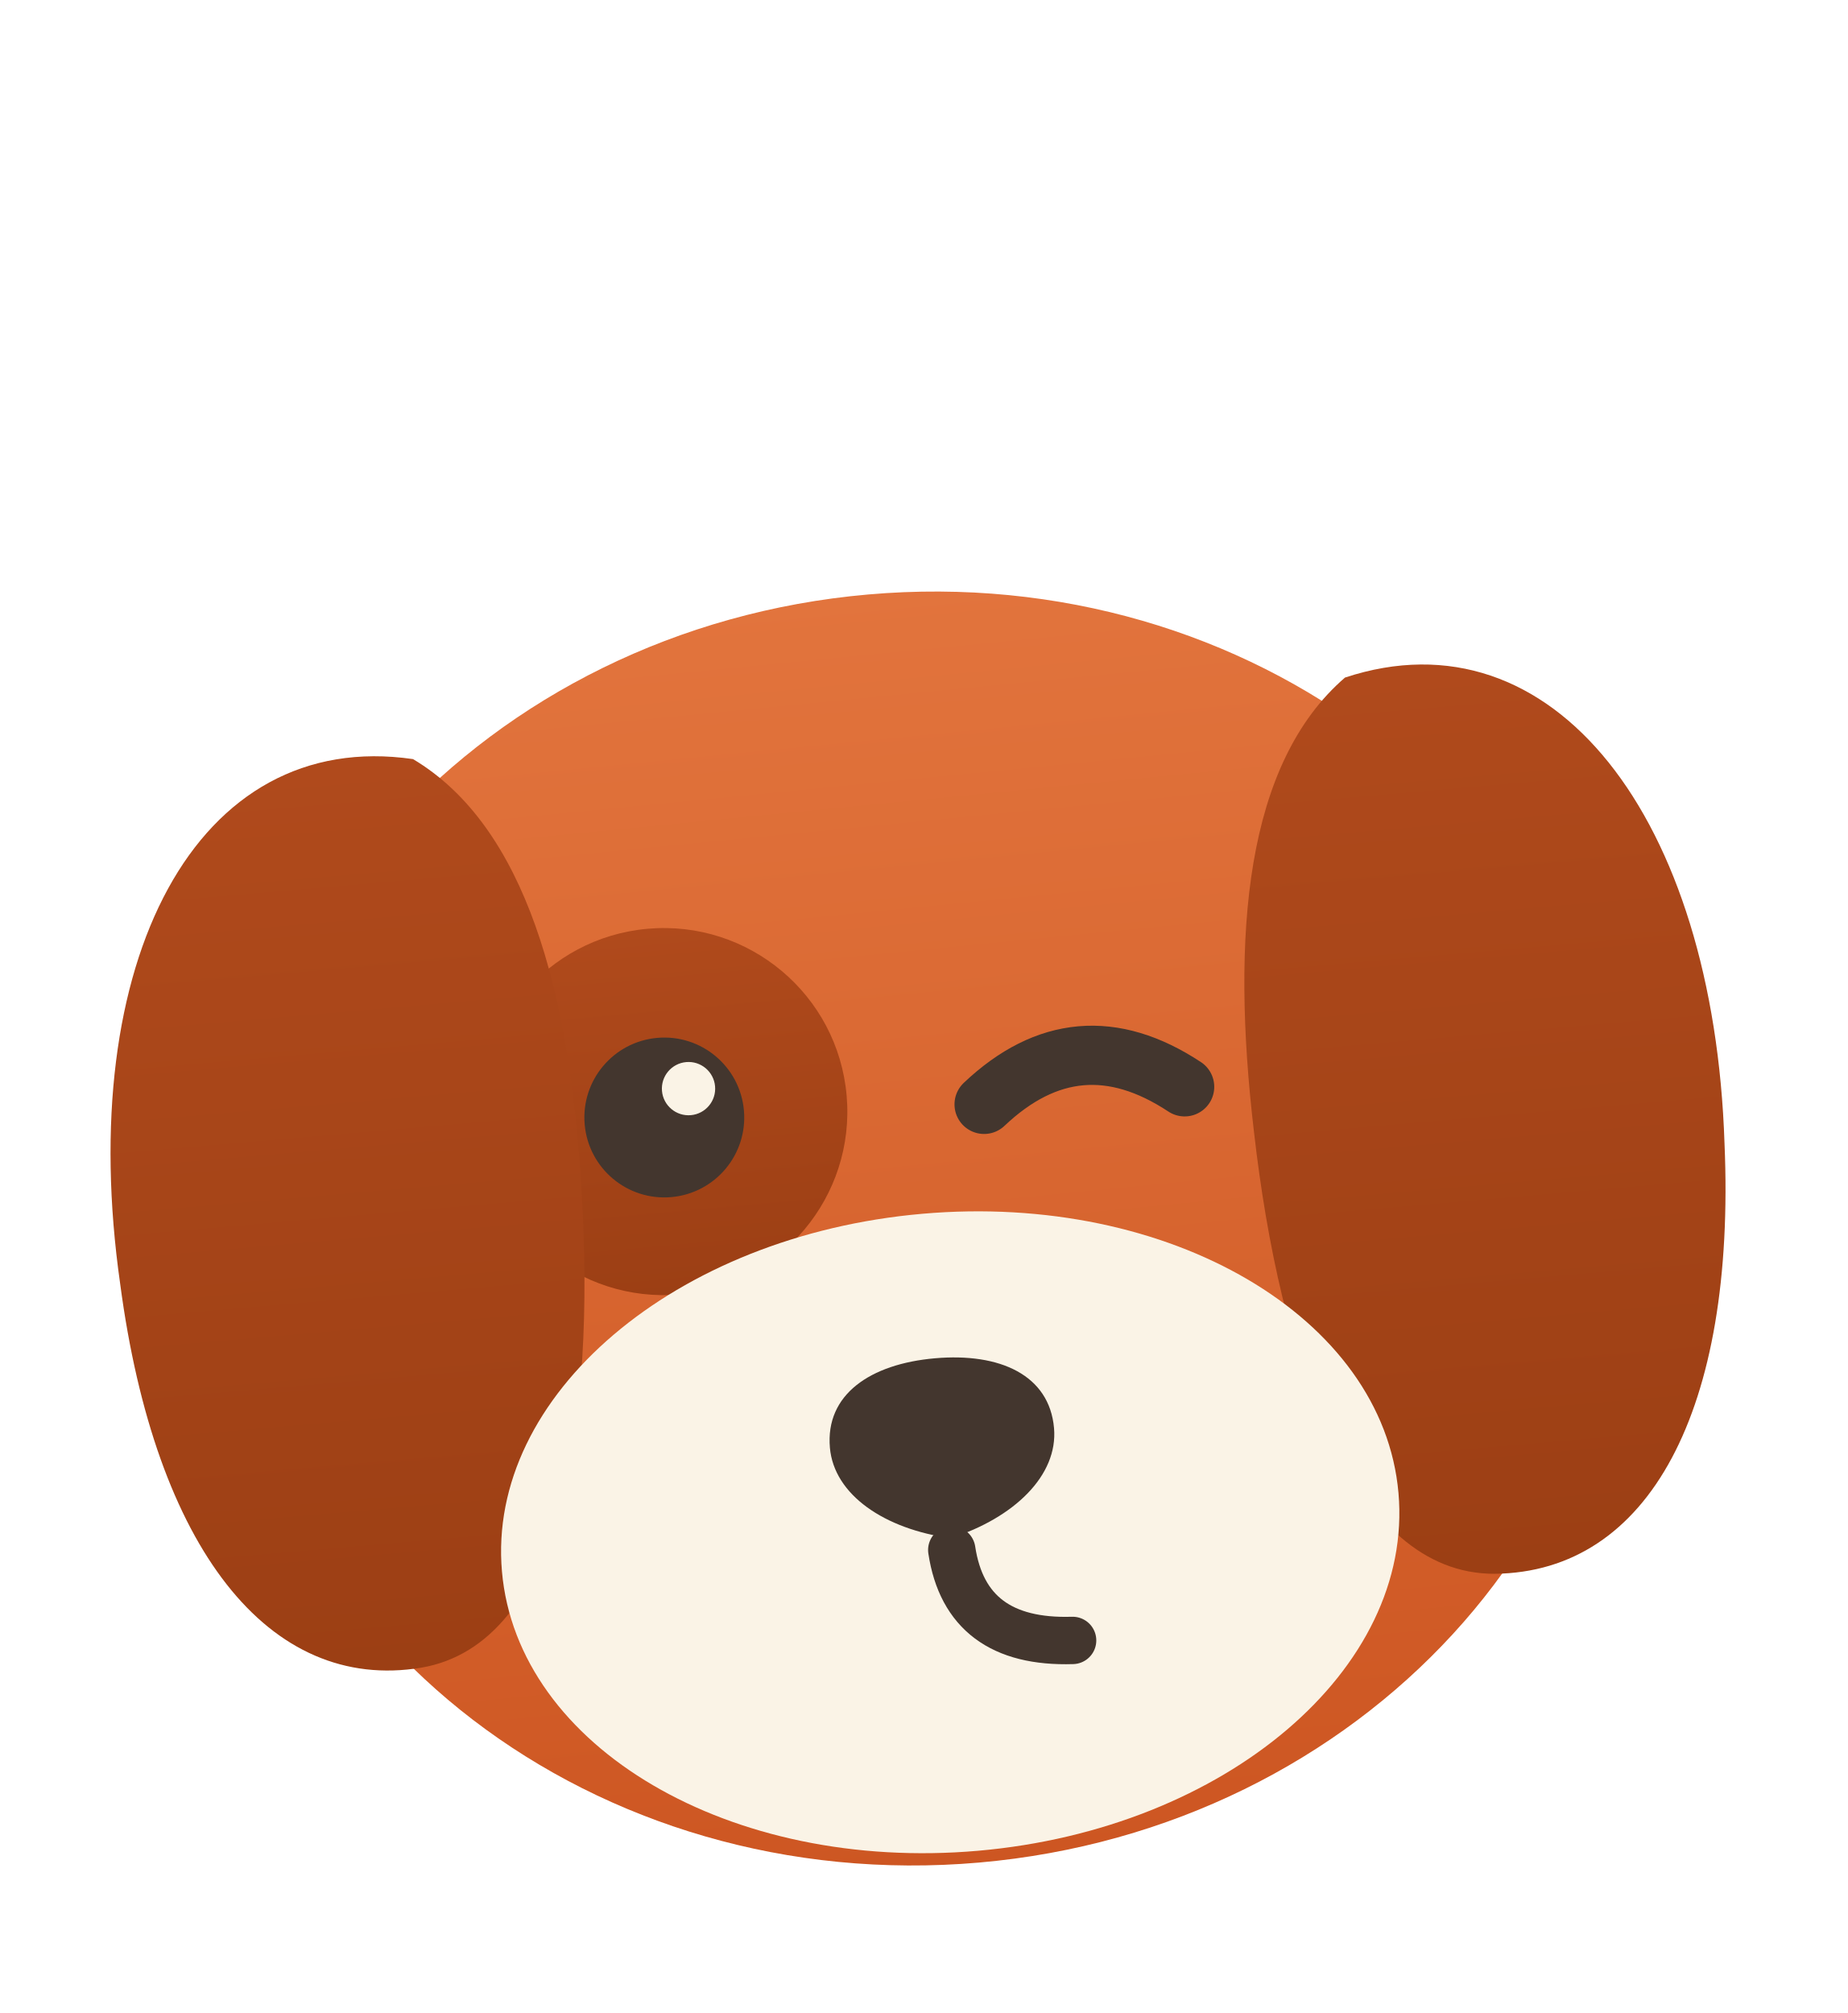
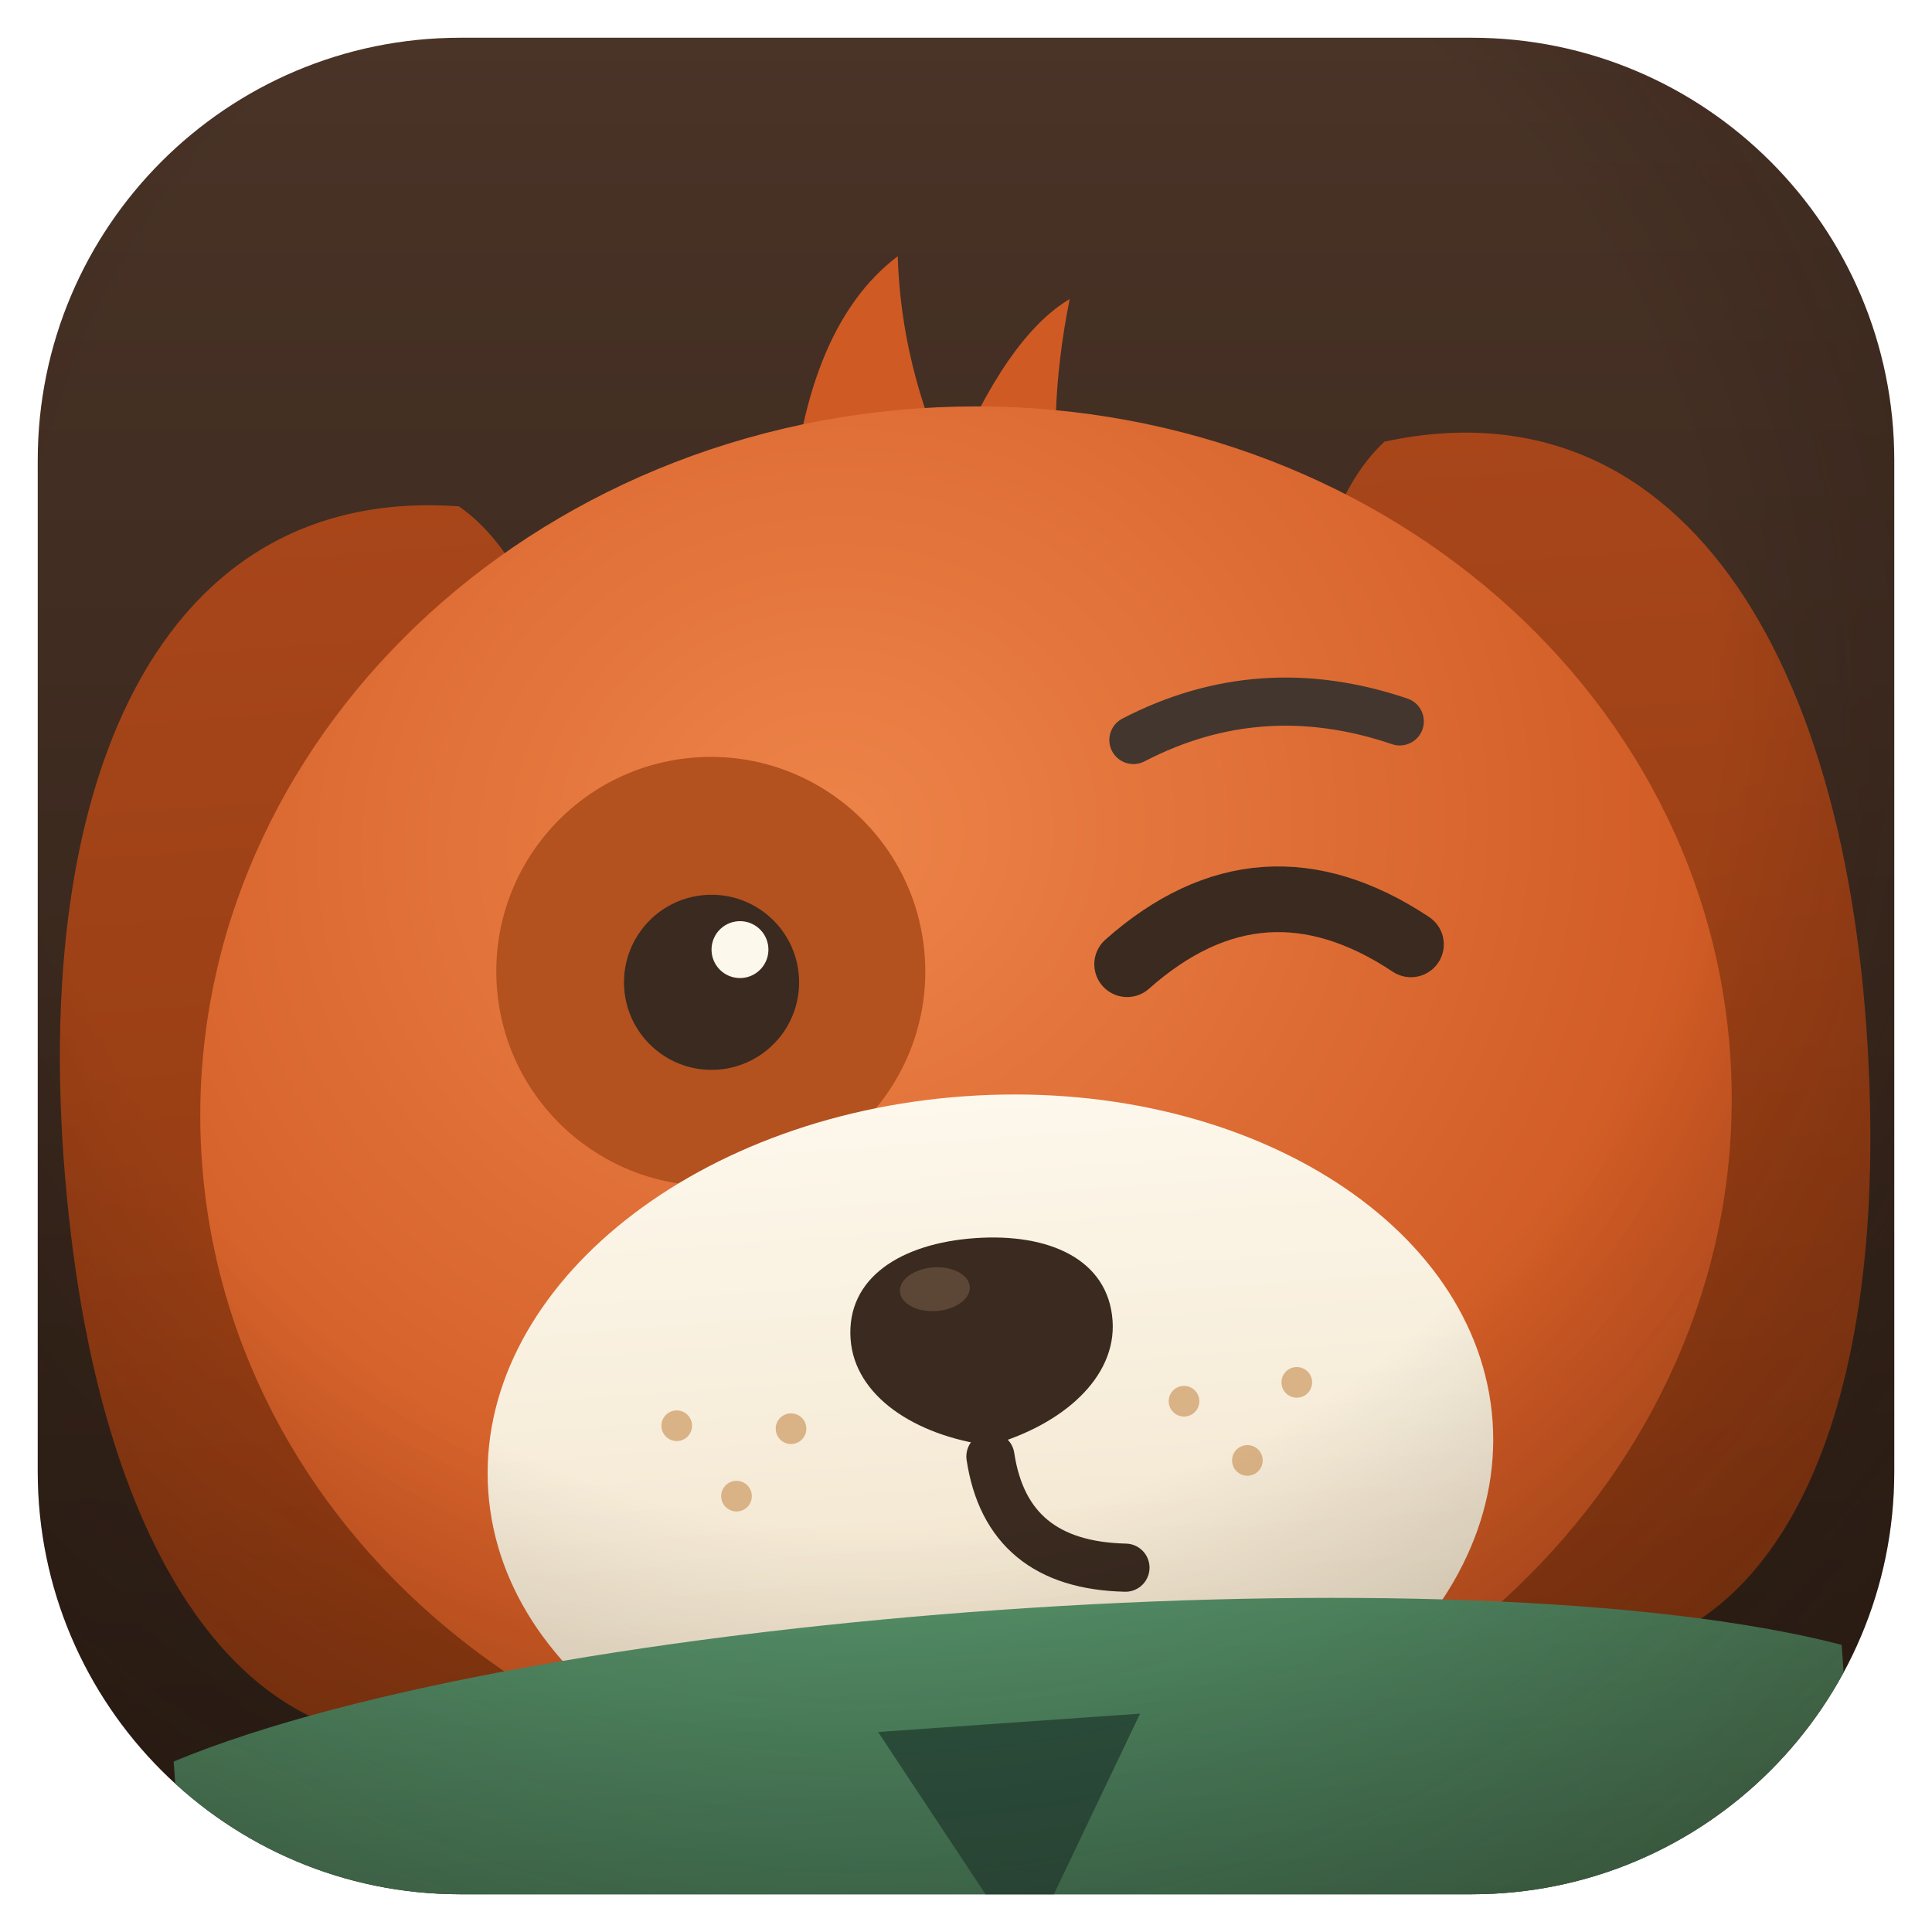
- <svg xmlns="http://www.w3.org/2000/svg" viewBox="200 130 624 680">
+ <svg xmlns="http://www.w3.org/2000/svg" viewBox="0 0 1024 1024">
  <defs>
    <linearGradient id="fond" x1="0" y1="0" x2="0" y2="1">
-       <stop offset="0" stop-color="#fbf4e5" />
-       <stop offset="1" stop-color="#f0dfc0" />
+       <stop offset="0" stop-color="#4a3327" />
+       <stop offset="1" stop-color="#2c1e15" />
    </linearGradient>
-     <linearGradient id="roux" x1="0" y1="0" x2="0" y2="1">
-       <stop offset="0" stop-color="#e2743d" />
-       <stop offset="1" stop-color="#cd5622" />
+     <radialGradient id="tete" cx="0.42" cy="0.3" r="0.85">
+       <stop offset="0" stop-color="#ee8449" />
+       <stop offset="0.7" stop-color="#d05a24" />
+       <stop offset="1" stop-color="#bd4d1e" />
+     </radialGradient>
+     <linearGradient id="oreille" x1="0" y1="0" x2="0" y2="1">
+       <stop offset="0" stop-color="#a8461a" />
+       <stop offset="1" stop-color="#8c3810" />
    </linearGradient>
-     <linearGradient id="rouxFonce" x1="0" y1="0" x2="0" y2="1">
-       <stop offset="0" stop-color="#b04a1c" />
-       <stop offset="1" stop-color="#9c3f14" />
+     <linearGradient id="museau" x1="0" y1="0" x2="0" y2="1">
+       <stop offset="0" stop-color="#fdf8ec" />
+       <stop offset="1" stop-color="#efdfc4" />
    </linearGradient>
+     <linearGradient id="bandana" x1="0" y1="0" x2="0" y2="1">
+       <stop offset="0" stop-color="#559068" />
+       <stop offset="1" stop-color="#3c6a4b" />
+     </linearGradient>
+     <radialGradient id="vignette" cx="0.45" cy="0.35" r="0.75">
+       <stop offset="0.6" stop-color="#000000" stop-opacity="0" />
+       <stop offset="1" stop-color="#1d1008" stop-opacity="0.32" />
+     </radialGradient>
+     <clipPath id="cadre">
+       <rect x="20" y="20" width="984" height="984" rx="224" />
+     </clipPath>
  </defs>
-   <g transform="rotate(-5 512 545)">
-     <ellipse cx="512" cy="545" rx="235" ry="215" fill="url(#roux)" />
-     <circle cx="428" cy="498" r="62" fill="url(#rouxFonce)" />
-     <path d="M 354 372 C 282 355 234 430 240 540 C 244 630 278 682 330 678 C 378 674 396 600 398 522 C 400 455 390 398 354 372 Z" fill="url(#rouxFonce)" />
-     <path d="M 670 372 C 742 355 790 430 784 540 C 780 630 746 682 694 678 C 646 674 628 600 626 522 C 624 455 634 398 670 372 Z" fill="url(#rouxFonce)" />
-     <ellipse cx="512" cy="648" rx="152" ry="108" fill="#faf3e6" />
-     <path d="M 512 650 C 490 645 474 632 474 616 C 474 598 490 589 512 589 C 534 589 550 598 550 616 C 550 632 534 645 512 650 Z" fill="#43362e" />
-     <path d="M 512 654 Q 514 686 550 688" fill="none" stroke="#43362e" stroke-width="16" stroke-linecap="round" />
-     <circle cx="428" cy="500" r="27" fill="#43362e" />
-     <circle cx="437" cy="491" r="9" fill="#faf3e6" />
-     <path d="M 536 505 Q 570 478 604 505" fill="none" stroke="#43362e" stroke-width="20" stroke-linecap="round" />
+   <rect x="20" y="20" width="984" height="984" rx="224" fill="url(#fond)" />
+   <g clip-path="url(#cadre)">
+     <g transform="translate(512 610) scale(1.16) translate(-512 -610) rotate(-4 512 590)">
+       <path d="M 300 300 C 160 280 90 420 100 620 C 108 780 170 870 260 860 C 340 850 360 720 358 600 C 356 460 350 340 300 300 Z" fill="url(#oreille)" />
+       <g transform="translate(1024 0) scale(-1 1)">
+         <path d="M 300 300 C 160 280 90 420 100 620 C 108 780 170 870 260 860 C 340 850 360 720 358 600 C 356 460 350 340 300 300 Z" fill="url(#oreille)" />
+       </g>
+       <path d="M 450 320 Q 462 230 508 200 Q 506 250 525 300 Q 555 240 585 225 Q 570 280 575 325 Z" fill="#d05a24" />
+       <ellipse cx="512" cy="590" rx="350" ry="320" fill="url(#tete)" />
+       <circle cx="400" cy="520" r="98" fill="#b3511f" />
+       <ellipse cx="512" cy="750" rx="230" ry="165" fill="url(#museau)" />
+       <circle cx="395" cy="760" r="7" fill="#d9b285" />
+       <circle cx="370" cy="726" r="7" fill="#d9b285" />
+       <circle cx="422" cy="731" r="7" fill="#d9b285" />
+       <circle cx="629" cy="760" r="7" fill="#d9b285" />
+       <circle cx="654" cy="726" r="7" fill="#d9b285" />
+       <circle cx="602" cy="731" r="7" fill="#d9b285" />
+       <path d="M 512 745 C 478 738 452 718 452 692 C 452 664 478 650 512 650 C 546 650 572 664 572 692 C 572 718 546 738 512 745 Z" fill="#3a2a20" />
+       <ellipse cx="492" cy="672" rx="16" ry="10" fill="#5c4636" />
+       <path d="M 512 750 Q 516 800 570 805" fill="none" stroke="#3a2a20" stroke-width="22" stroke-linecap="round" />
+       <circle cx="400" cy="525" r="40" fill="#3a2a20" />
+       <circle cx="414" cy="511" r="13" fill="#fdf8ec" />
+       <path d="M 590 530 Q 655 480 720 530" fill="none" stroke="#3a2a20" stroke-width="30" stroke-linecap="round" />
+       <path d="M 600 428 Q 660 402 722 428" fill="none" stroke="#43362e" stroke-width="22" stroke-linecap="round" />
+       <path d="M 130 863 C 300 806 724 806 894 863 L 894 1060 L 130 1060 Z" fill="url(#bandana)" />
+       <path d="M 452 872 L 572 872 L 512 978 Z" fill="#2e5340" />
+     </g>
+     <rect x="20" y="20" width="984" height="984" fill="url(#vignette)" />
  </g>
</svg>
